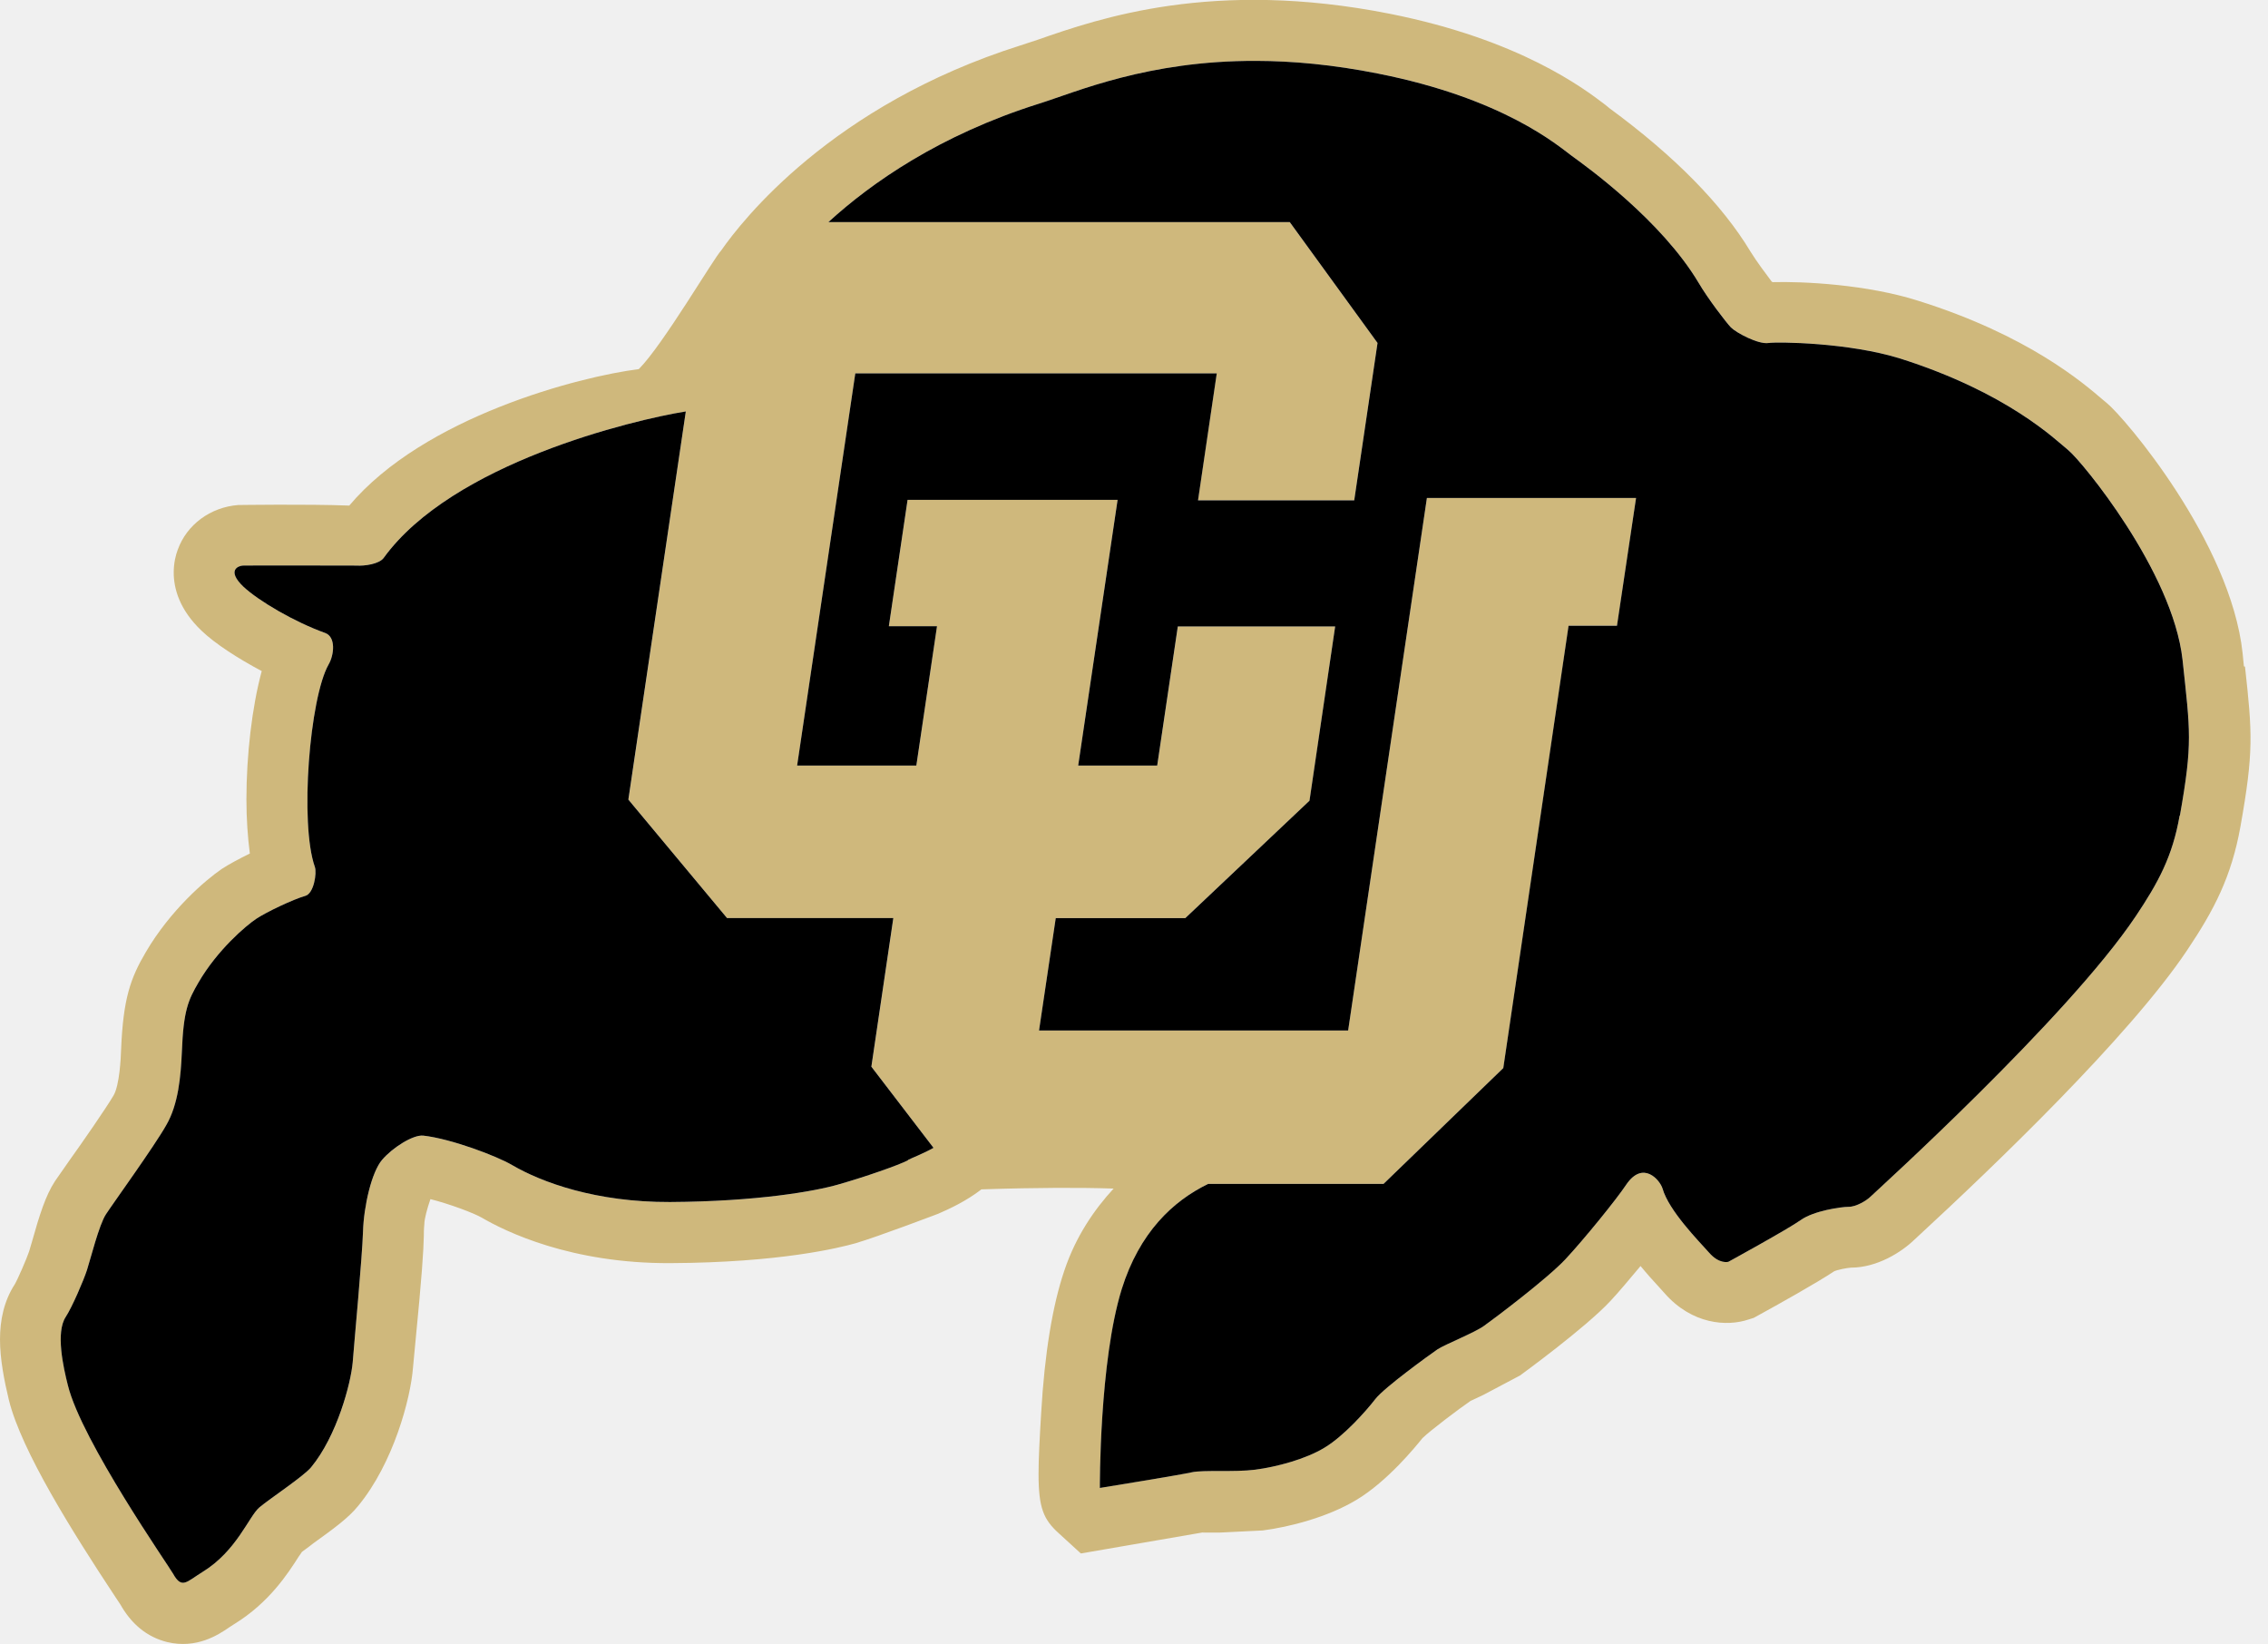
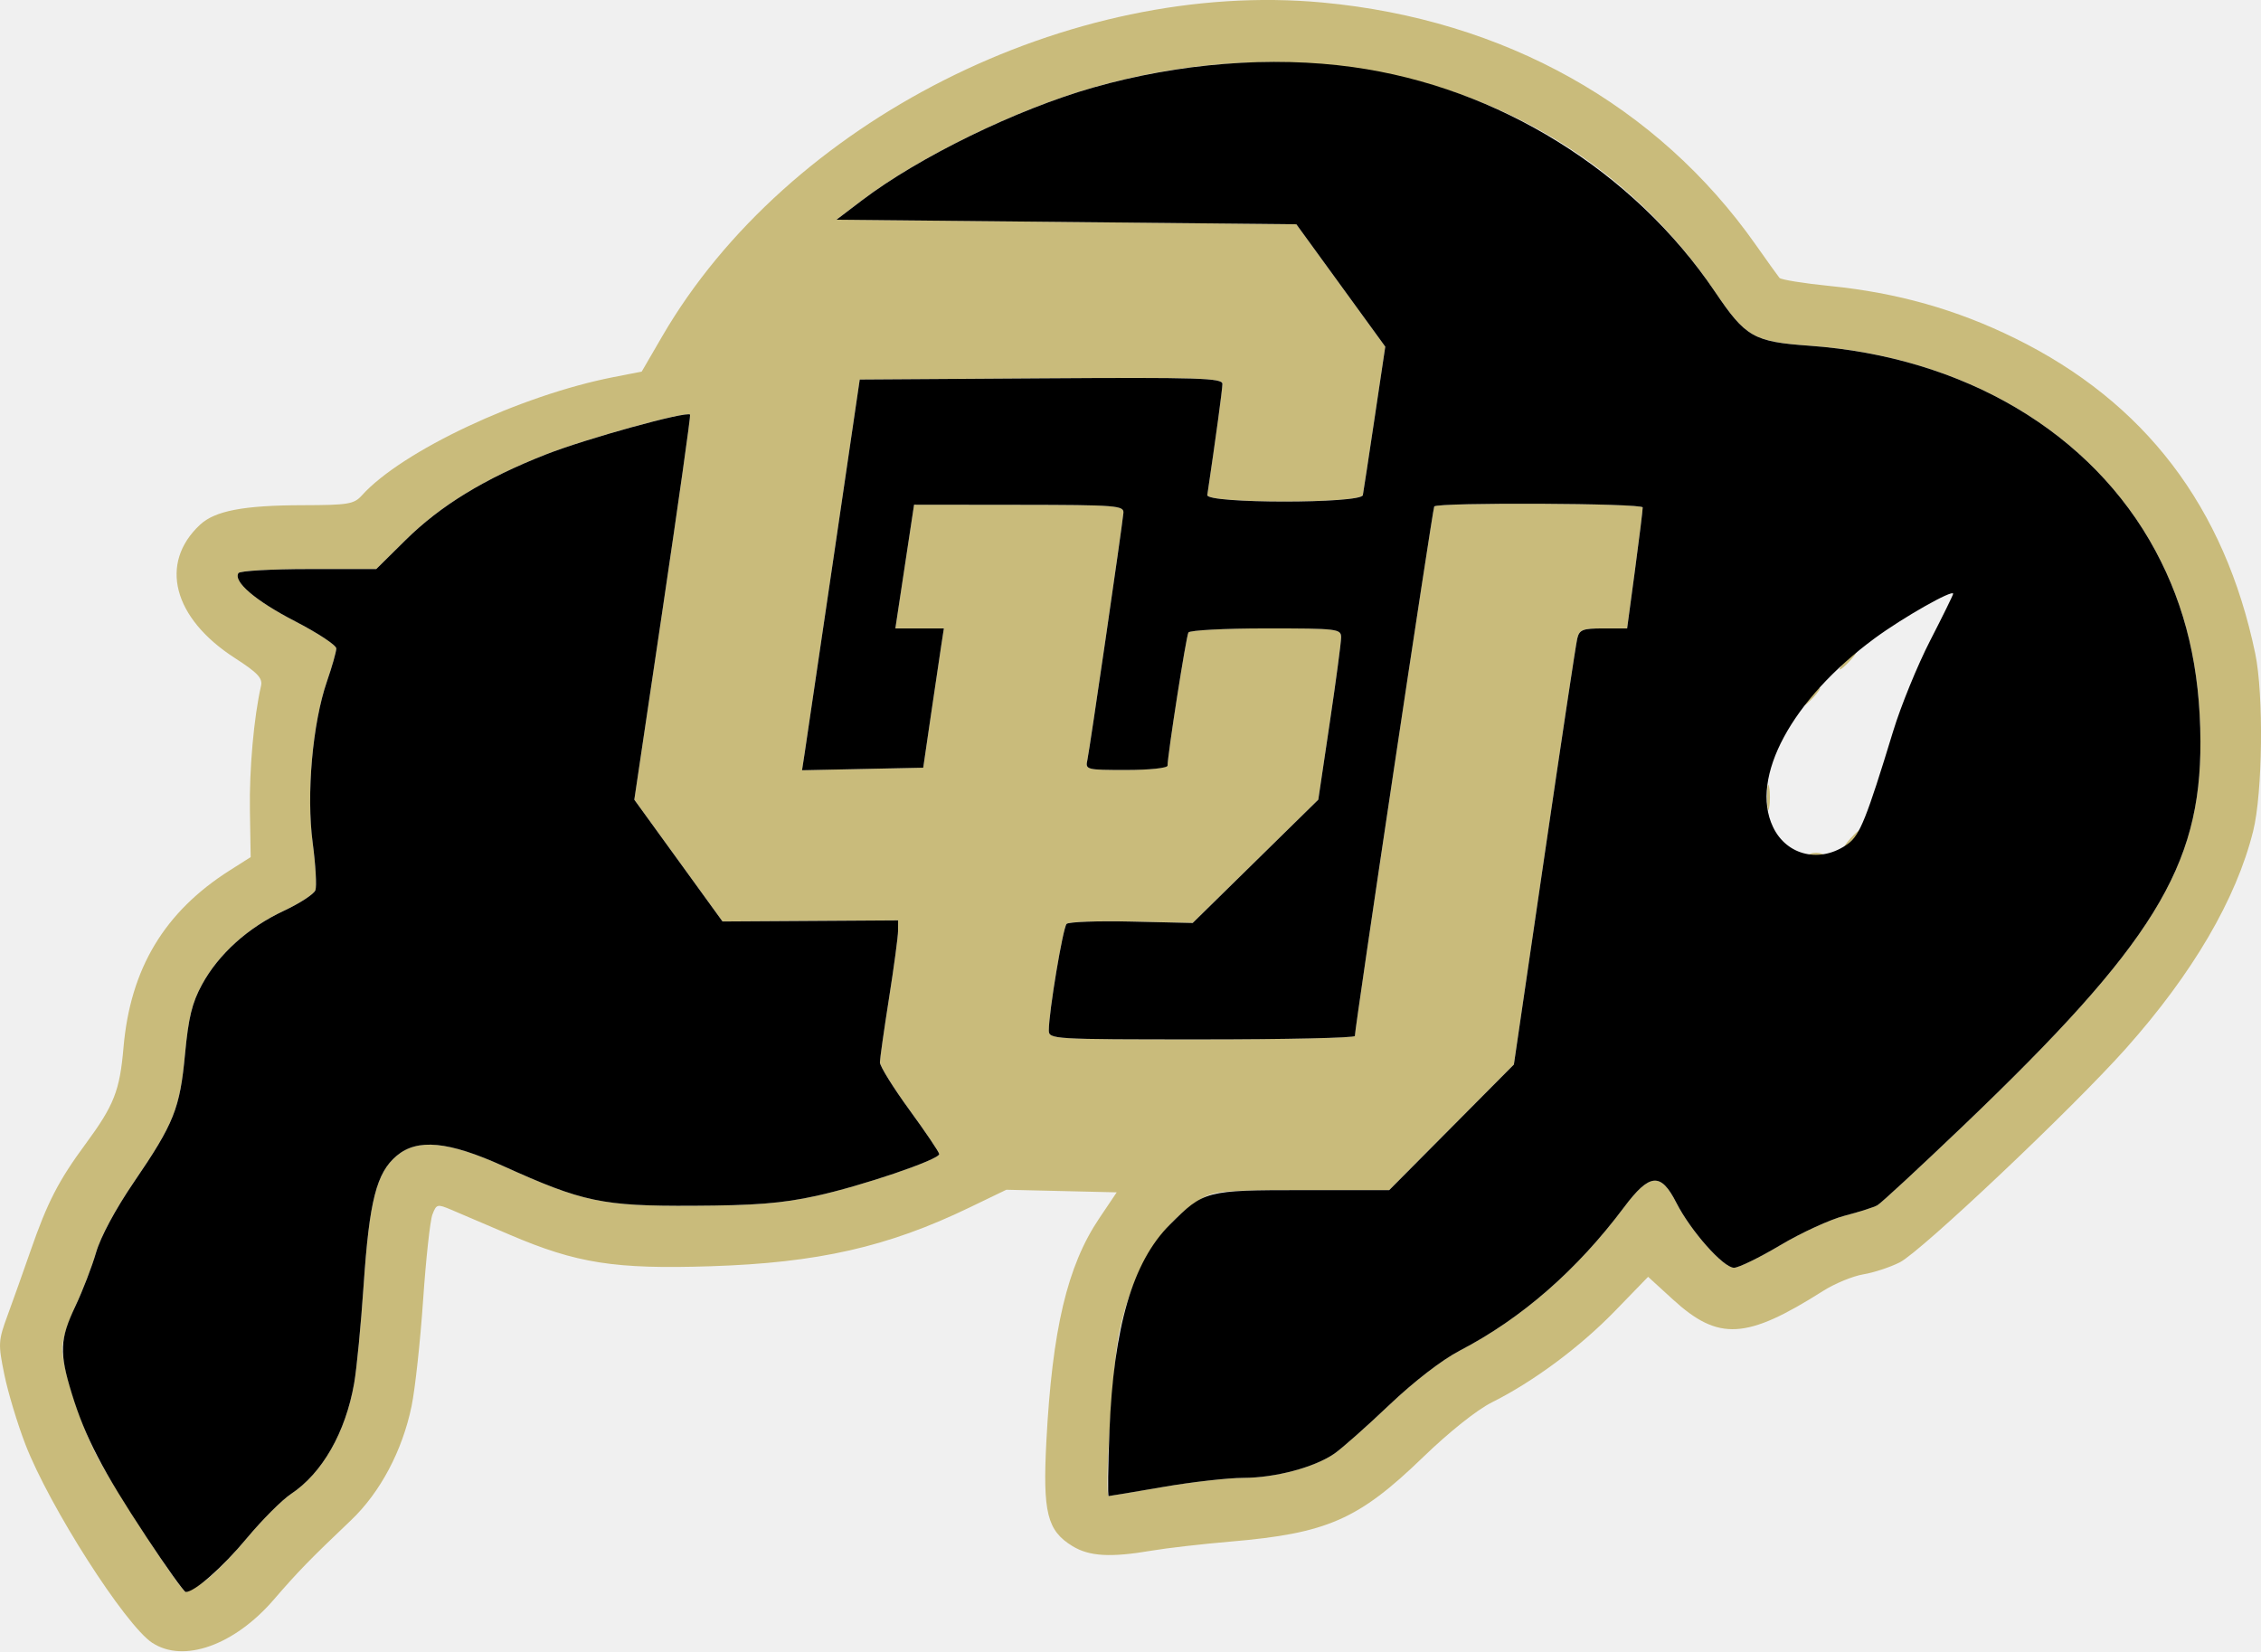
- <svg xmlns="http://www.w3.org/2000/svg" width="69" height="50" viewBox="0 0 69 50" fill="none" version="1.1" id="svg4">
-   <defs id="defs4" />
-   <path d="M68.267 20.27L68.227 19.868C67.865 16.49 64.632 12.693 64.093 12.258L63.996 12.178C63.369 11.639 61.696 10.199 58.374 9.154C56.789 8.647 54.826 8.558 53.933 8.583C53.925 8.583 53.917 8.574 53.901 8.566C53.756 8.373 53.435 7.947 53.258 7.657C52.397 6.226 50.957 4.754 48.962 3.29L48.914 3.25L48.834 3.185C48.19 2.695 46.244 1.206 42.278 0.418C36.913 -0.644 33.446 0.555 31.58 1.206L31.041 1.383C25.298 3.201 22.571 6.716 21.943 7.617C21.726 7.834 20.166 10.497 19.434 11.229C17.632 11.454 12.902 12.677 10.626 15.38C9.331 15.331 7.272 15.363 7.247 15.363C6.403 15.428 5.679 15.959 5.405 16.731C5.349 16.876 5.285 17.125 5.285 17.415C5.285 17.897 5.454 18.541 6.129 19.184C6.548 19.586 7.239 20.029 7.963 20.415C7.666 21.509 7.497 22.973 7.497 24.316C7.497 24.911 7.537 25.466 7.601 25.965C7.272 26.126 6.958 26.295 6.749 26.432C6.242 26.777 5.18 27.695 4.44 28.957C3.966 29.762 3.748 30.381 3.684 31.934C3.676 32.199 3.636 33.003 3.459 33.317C3.234 33.703 2.502 34.757 2.099 35.32L1.673 35.931C1.384 36.374 1.199 36.969 0.973 37.773L0.885 38.071C0.812 38.288 0.547 38.9 0.45 39.068C0.121 39.575 0 40.154 0 40.749C0 41.345 0.129 42.004 0.273 42.6C0.66 44.144 2.204 46.605 3.507 48.576L3.684 48.842L3.644 48.777C3.99 49.405 4.472 49.799 5.084 49.952C5.985 50.169 6.652 49.726 6.966 49.509L7.127 49.405C8.189 48.753 8.76 47.868 9.097 47.337C9.097 47.337 9.146 47.273 9.186 47.209C9.323 47.112 9.54 46.943 9.54 46.943C10.2 46.469 10.61 46.163 10.891 45.817C11.969 44.514 12.492 42.543 12.564 41.61L12.637 40.838C12.83 38.875 12.886 38.047 12.894 37.604C12.894 37.532 12.894 37.387 12.91 37.234C12.91 37.082 12.999 36.752 13.095 36.478C13.674 36.623 14.422 36.905 14.656 37.041C15.372 37.46 17.366 38.441 20.399 38.425C23.729 38.409 25.539 37.958 26.022 37.822C26.713 37.62 28.547 36.921 28.547 36.921C28.901 36.768 29.4 36.535 29.858 36.181C31.596 36.124 32.907 36.124 33.88 36.157C33.293 36.792 32.73 37.612 32.384 38.642C32.022 39.704 31.781 41.168 31.676 42.978C31.628 43.774 31.596 44.377 31.596 44.836C31.596 45.873 31.749 46.227 32.215 46.646L32.883 47.257L36.663 46.605L36.583 46.621H37.122L38.417 46.557C39.221 46.453 40.396 46.155 41.273 45.624C42.222 45.053 43.074 43.999 43.275 43.75C43.501 43.525 44.41 42.841 44.739 42.616C44.78 42.6 45.133 42.431 45.133 42.431L46.244 41.843C46.244 41.843 48.246 40.388 49.003 39.567C49.244 39.31 49.574 38.916 49.911 38.513C50.096 38.739 50.29 38.956 50.491 39.173L50.636 39.334C51.472 40.291 52.542 40.363 53.201 40.138L53.354 40.09L53.499 40.01C54.046 39.712 55.309 39.004 55.8 38.674C55.904 38.626 56.186 38.57 56.314 38.562C57.103 38.562 57.851 38.095 58.253 37.701C58.221 37.733 58.341 37.62 58.341 37.62C60.642 35.497 64.776 31.539 66.538 28.909C67.358 27.686 67.889 26.673 68.163 25.137C68.565 22.876 68.525 22.313 68.3 20.278L68.267 20.27ZM27.622 35.296C27.349 35.441 26.319 35.803 25.499 36.036C24.799 36.237 23.061 36.551 20.383 36.567C18.139 36.575 16.49 35.971 15.581 35.441C15.114 35.167 13.731 34.644 12.878 34.548C12.564 34.516 11.937 34.918 11.623 35.288C11.309 35.658 11.068 36.679 11.044 37.468C11.02 38.256 10.779 40.814 10.73 41.449C10.674 42.085 10.256 43.678 9.467 44.635C9.242 44.908 8.205 45.592 7.891 45.857C7.577 46.123 7.199 47.184 6.162 47.82C5.679 48.118 5.534 48.351 5.269 47.876C5.156 47.667 2.486 43.838 2.067 42.141C1.931 41.602 1.689 40.532 2.003 40.058C2.196 39.76 2.542 38.956 2.646 38.634C2.751 38.312 3.016 37.251 3.226 36.937C3.435 36.615 4.698 34.87 5.06 34.226C5.43 33.591 5.502 32.738 5.534 31.998C5.582 30.735 5.727 30.421 6.041 29.882C6.612 28.901 7.481 28.161 7.794 27.952C8.108 27.743 8.921 27.357 9.291 27.252C9.548 27.18 9.644 26.56 9.58 26.375C9.114 25.056 9.419 21.227 9.998 20.214C10.167 19.924 10.224 19.377 9.894 19.257C8.953 18.919 7.875 18.283 7.408 17.849C6.885 17.35 7.247 17.213 7.384 17.205C7.521 17.197 10.626 17.205 10.843 17.205C11.092 17.221 11.535 17.157 11.671 16.972C13.763 14.085 19.265 12.773 20.866 12.516L19.12 24.324L22.12 27.928H27.18L26.512 32.448L28.402 34.918C28.073 35.103 27.727 35.231 27.622 35.288V35.296ZM66.313 24.807C66.096 26.054 65.661 26.85 64.978 27.872C62.894 30.976 57.03 36.277 56.91 36.398C56.789 36.519 56.475 36.712 56.242 36.712C56.009 36.712 55.18 36.832 54.786 37.114C54.392 37.395 52.582 38.385 52.582 38.385C52.582 38.385 52.309 38.465 51.995 38.103C51.681 37.749 50.772 36.832 50.579 36.157C50.507 35.907 49.992 35.28 49.477 36.036C49.179 36.486 48.182 37.709 47.627 38.304C47.072 38.9 45.423 40.138 45.15 40.331C44.876 40.532 43.967 40.894 43.734 41.047C43.501 41.208 42.117 42.205 41.844 42.559C41.57 42.913 40.895 43.678 40.307 44.031C39.72 44.393 38.811 44.627 38.184 44.707C37.556 44.788 36.607 44.707 36.253 44.788C35.899 44.868 33.462 45.262 33.462 45.262C33.462 45.262 33.446 41.417 34.13 39.213C34.669 37.492 35.682 36.535 36.76 36.012H42.093L45.737 32.489L47.724 19.031H49.196L49.775 15.146H43.412L41.015 31.346H31.612L32.119 27.928H36.06L39.841 24.356L40.621 19.055H35.835L35.208 23.287H32.802L34.001 15.203H27.614L27.043 19.047H28.507L27.88 23.287H24.252L26.022 11.358H37.017L36.446 15.219H41.2L41.908 10.433L39.237 6.757H25.201C26.512 5.558 28.596 4.102 31.612 3.153C33.172 2.662 36.446 1.15 41.924 2.236C45.745 2.992 47.394 4.424 47.828 4.746C48.263 5.059 50.547 6.7 51.681 8.607C51.955 9.073 52.51 9.797 52.663 9.958C52.823 10.119 53.491 10.481 53.805 10.433C54.078 10.392 56.25 10.416 57.819 10.907C61.084 11.945 62.54 13.377 62.934 13.698C63.328 14.02 66.104 17.374 66.401 20.069C66.635 22.257 66.715 22.579 66.321 24.807H66.313Z" fill="#CFB87C" id="path1" />
-   <path d="M56.314 25.072C56.636 24.573 56.949 22.949 56.949 22.949C57.118 22.152 57.714 20.463 59.025 18.187C59.121 18.018 59.105 17.962 59.057 17.945C58.984 17.929 58.848 17.994 58.791 18.026C58.775 18.026 58.767 18.034 58.767 18.034C57.408 18.742 53.491 20.881 53.41 24.34C53.41 24.34 53.483 25.941 55.083 25.869C55.083 25.869 55.791 25.869 56.314 25.072Z" fill="white" id="path4" />
-   <path d="m 20.865,12.516 c -1.601,0.257 -7.102,1.569 -9.193,4.457 -0.137,0.185 -0.579,0.249 -0.828,0.232 -0.217,0 -3.322,-0.008 -3.459,0 -0.137,0.008 -0.499,0.146 0.023,0.645 0.467,0.434 1.545,1.068 2.486,1.406 0.33,0.121 0.272,0.667 0.104,0.957 -0.579,1.014 -0.885,4.843 -0.418,6.162 0.064,0.185 -0.032,0.805 -0.289,0.877 -0.37,0.105 -1.182,0.49 -1.496,0.699 -0.314,0.209 -1.183,0.95 -1.754,1.932 -0.314,0.539 -0.46,0.852 -0.508,2.115 -0.032,0.74 -0.105,1.593 -0.475,2.229 -0.362,0.643 -1.625,2.389 -1.834,2.711 -0.209,0.314 -0.474,1.376 -0.578,1.697 -0.105,0.322 -0.451,1.126 -0.645,1.424 -0.314,0.474 -0.072,1.543 0.064,2.082 0.418,1.697 3.091,5.527 3.203,5.736 0.265,0.475 0.41,0.241 0.893,-0.057 1.038,-0.635 1.415,-1.697 1.729,-1.963 0.314,-0.265 1.351,-0.949 1.576,-1.223 0.788,-0.957 1.207,-2.55 1.264,-3.186 0.048,-0.635 0.29,-3.194 0.314,-3.982 0.024,-0.788 0.264,-1.81 0.578,-2.18 0.314,-0.37 0.942,-0.772 1.256,-0.74 0.853,0.097 2.235,0.621 2.701,0.895 0.909,0.531 2.559,1.133 4.803,1.125 2.679,-0.016 4.415,-0.33 5.115,-0.531 0.821,-0.233 1.851,-0.594 2.125,-0.738 v -0.01 c 0.104,-0.056 0.449,-0.184 0.779,-0.369 l -1.891,-2.469 0.668,-4.521 h -5.059 l -3.002,-3.604 z" style="fill:#000000" id="path7" />
-   <path d="m 38.221,1.852 c -3.305,-0.01 -5.439,0.933 -6.609,1.301 -3.016,0.949 -5.099,2.405 -6.41,3.604 h 14.037 l 2.67,3.676 -0.709,4.787 h -4.752 l 0.57,-3.861 H 26.021 l -1.77,11.93 h 3.627 l 0.629,-4.24 h -1.465 l 0.57,-3.844 h 6.389 l -1.199,8.084 h 2.404 l 0.627,-4.232 h 4.787 l -0.781,5.301 -3.779,3.572 h -3.941 l -0.508,3.418 h 9.404 l 2.396,-16.199 h 6.363 l -0.58,3.885 h -1.473 l -1.986,13.457 -3.643,3.523 h -5.334 c -1.078,0.523 -2.092,1.48 -2.631,3.201 -0.684,2.204 -0.666,6.049 -0.666,6.049 0,0 2.437,-0.394 2.791,-0.475 0.354,-0.08 1.302,3.22e-4 1.93,-0.08 0.627,-0.081 1.536,-0.314 2.123,-0.676 0.587,-0.354 1.264,-1.119 1.537,-1.473 0.274,-0.354 1.657,-1.351 1.891,-1.512 0.233,-0.153 1.143,-0.514 1.416,-0.715 0.274,-0.193 1.922,-1.432 2.477,-2.027 0.555,-0.595 1.552,-1.819 1.85,-2.27 0.515,-0.756 1.031,-0.128 1.104,0.121 0.193,0.676 1.1,1.593 1.414,1.947 0.314,0.362 0.588,0.281 0.588,0.281 0,0 1.809,-0.99 2.203,-1.271 0.394,-0.281 1.224,-0.402 1.457,-0.402 0.233,10e-7 0.547,-0.192 0.668,-0.312 0.121,-0.121 5.983,-5.422 8.066,-8.527 0.684,-1.022 1.119,-1.818 1.336,-3.064 h 0.008 c 0.394,-2.228 0.313,-2.55 0.08,-4.738 -0.298,-2.695 -3.073,-6.047 -3.467,-6.369 -0.394,-0.322 -1.849,-1.755 -5.115,-2.793 -1.569,-0.491 -3.74,-0.515 -4.014,-0.475 -0.314,0.048 -0.982,-0.312 -1.143,-0.473 -0.153,-0.161 -0.707,-0.885 -0.98,-1.352 -1.134,-1.906 -3.419,-3.548 -3.854,-3.861 -0.434,-0.322 -2.083,-1.754 -5.904,-2.51 C 40.554,1.965 39.322,1.855 38.221,1.852 Z" style="fill:#000000" id="path6" />
+ <svg xmlns="http://www.w3.org/2000/svg" width="130.974mm" height="95.676mm" viewBox="0 0 130.974 95.676" version="1.1" id="svg1" xml:space="preserve">
+   <defs id="defs1" />
+   <g id="layer1" transform="translate(-8.566272,-150.651)">
+     <path style="fill:#c9bb7b;fill-opacity:1" d="m 17.389,245.839 c -1.577,-1.04 -5.96,-7.897 -7.351,-11.5 -0.46,-1.192 -1.009,-3.012 -1.22,-4.045 -0.365,-1.787 -0.356,-1.954 0.19,-3.44 0.315,-0.859 0.912,-2.536 1.326,-3.728 0.978,-2.817 1.621,-4.066 3.192,-6.199 1.646,-2.235 1.978,-3.078 2.194,-5.579 0.396,-4.58 2.368,-7.866 6.167,-10.275 l 1.2,-0.761 -0.044,-2.724 c -0.039,-2.373 0.231,-5.389 0.643,-7.193 0.103,-0.451 -0.19,-0.763 -1.526,-1.625 -3.569,-2.305 -4.397,-5.484 -2.009,-7.714 0.868,-0.81 2.526,-1.127 5.937,-1.134 2.651,-0.006 2.984,-0.061 3.44,-0.567 2.31,-2.569 9.178,-5.799 14.575,-6.854 l 1.636,-0.32 1.188,-2.045 c 7.23,-12.443 23.594,-20.712 38.27,-19.337 10.519,0.985 19.392,5.952 25.076,14.035 0.665,0.946 1.283,1.808 1.372,1.915 0.09,0.108 1.408,0.321 2.931,0.473 3.891,0.391 7.32,1.359 10.705,3.024 7.531,3.704 12.152,9.766 13.925,18.268 0.496,2.377 0.43,8.085 -0.12,10.29 -0.982,3.945 -3.503,8.251 -7.376,12.601 -3.07,3.448 -11.854,11.757 -13.093,12.385 -0.556,0.282 -1.507,0.595 -2.114,0.696 -0.607,0.101 -1.654,0.532 -2.326,0.959 -4.447,2.82 -6.06,2.913 -8.699,0.501 l -1.441,-1.317 -1.919,1.979 c -2.027,2.09 -4.717,4.088 -7.133,5.297 -0.872,0.436 -2.474,1.714 -3.997,3.186 -3.729,3.606 -5.548,4.403 -11.145,4.879 -1.64,0.14 -3.697,0.376 -4.57,0.525 -2.372,0.405 -3.601,0.335 -4.58,-0.262 -1.468,-0.895 -1.73,-1.947 -1.513,-6.079 0.339,-6.477 1.213,-10.165 3.059,-12.909 l 1.016,-1.511 -3.197,-0.075 -3.197,-0.075 -2.143,1.034 c -4.723,2.28 -8.779,3.2 -14.991,3.399 -5.546,0.178 -7.758,-0.169 -11.627,-1.824 -1.382,-0.592 -2.903,-1.241 -3.378,-1.443 -0.825,-0.35 -0.875,-0.338 -1.108,0.275 -0.134,0.353 -0.377,2.588 -0.539,4.966 -0.162,2.379 -0.462,5.132 -0.665,6.119 -0.534,2.594 -1.817,5.012 -3.514,6.626 -2.387,2.271 -3.037,2.939 -4.483,4.611 -2.277,2.634 -5.221,3.677 -7.024,2.488 z m 2.991,-3.547 c 0.483,-0.327 1.602,-1.464 2.487,-2.526 0.884,-1.062 2.031,-2.212 2.55,-2.555 1.816,-1.204 3.166,-3.569 3.665,-6.419 0.147,-0.842 0.393,-3.391 0.547,-5.665 0.332,-4.912 0.744,-6.529 1.916,-7.515 1.204,-1.013 3.001,-0.84 6.175,0.597 4.611,2.087 5.742,2.324 10.965,2.3 3.631,-0.017 5.173,-0.14 7.144,-0.568 2.639,-0.574 7.144,-2.104 7.144,-2.427 0,-0.104 -0.774,-1.251 -1.72,-2.55 -0.946,-1.298 -1.718,-2.542 -1.716,-2.763 0.002,-0.221 0.238,-1.89 0.526,-3.709 0.287,-1.819 0.524,-3.58 0.526,-3.913 l 0.003,-0.605 -5.086,0.032 -5.086,0.032 -2.555,-3.528 -2.555,-3.528 1.652,-11.113 c 0.908,-6.112 1.62,-11.151 1.58,-11.198 -0.185,-0.221 -6.018,1.391 -8.357,2.309 -3.525,1.384 -6.103,2.959 -8.136,4.97 l -1.687,1.669 h -3.92 c -2.156,0 -3.985,0.105 -4.064,0.233 -0.309,0.499 1.003,1.615 3.285,2.793 1.311,0.677 2.384,1.386 2.384,1.574 0,0.189 -0.243,1.046 -0.54,1.906 -0.837,2.425 -1.202,6.547 -0.827,9.358 0.171,1.287 0.241,2.524 0.155,2.748 -0.086,0.224 -0.912,0.761 -1.835,1.193 -2.07,0.969 -3.771,2.503 -4.732,4.269 -0.576,1.058 -0.784,1.91 -0.983,4.028 -0.298,3.165 -0.636,4.013 -2.964,7.422 -1.055,1.545 -1.924,3.16 -2.187,4.066 -0.24,0.826 -0.78,2.228 -1.199,3.114 -0.42,0.887 -0.763,1.987 -0.763,2.444 -2.82e-4,1.121 0.941,4.103 1.91,6.047 0.891,1.789 4.972,8.07 5.244,8.07 0.097,0 0.572,-0.268 1.056,-0.595 z m 55.556,-5.49 c 1.673,-0.289 3.765,-0.526 4.648,-0.527 1.844,-0.002 4.121,-0.607 5.274,-1.402 0.437,-0.301 1.866,-1.568 3.177,-2.815 1.446,-1.376 3.059,-2.619 4.101,-3.162 3.577,-1.863 6.771,-4.652 9.505,-8.3 1.484,-1.98 2.129,-2.036 3.029,-0.265 0.831,1.637 2.722,3.77 3.342,3.77 0.268,0 1.478,-0.591 2.689,-1.312 1.212,-0.722 2.886,-1.489 3.72,-1.704 0.834,-0.215 1.688,-0.488 1.898,-0.606 0.209,-0.118 2.435,-2.179 4.946,-4.58 11.025,-10.543 13.791,-15.021 13.766,-22.286 -0.015,-4.239 -0.852,-7.793 -2.605,-11.051 -3.686,-6.854 -11.09,-11.242 -20.051,-11.883 -3.231,-0.231 -3.686,-0.492 -5.463,-3.124 -7.634,-11.314 -21.665,-15.924 -36.018,-11.835 -4.445,1.266 -10.089,4.021 -13.409,6.545 l -1.466,1.114 13.321,0.132 13.321,0.132 2.575,3.545 2.575,3.545 -0.617,4.128 c -0.339,2.27 -0.646,4.284 -0.682,4.474 -0.095,0.502 -9.085,0.497 -9.011,-0.005 0.491,-3.304 0.875,-6.128 0.875,-6.438 0,-0.341 -1.372,-0.383 -10.504,-0.323 l -10.504,0.069 -1.517,10.319 c -0.835,5.675 -1.587,10.769 -1.672,11.319 l -0.154,1 3.51,-0.074 3.51,-0.074 0.445,-3.043 c 0.245,-1.673 0.514,-3.489 0.598,-4.035 l 0.153,-0.992 h -1.405 -1.405 l 0.542,-3.584 0.542,-3.584 6.085,0.007 c 5.659,0.006 6.082,0.039 6.041,0.475 -0.083,0.872 -1.953,13.693 -2.084,14.293 -0.128,0.583 -0.081,0.595 2.256,0.595 1.322,0 2.386,-0.112 2.386,-0.25 0,-0.621 1.078,-7.505 1.208,-7.716 0.08,-0.13 2.103,-0.236 4.496,-0.236 4.148,0 4.35,0.024 4.35,0.52 0,0.286 -0.298,2.518 -0.661,4.961 l -0.661,4.441 -3.638,3.572 -3.638,3.572 -3.543,-0.081 c -1.949,-0.045 -3.641,0.016 -3.761,0.136 -0.212,0.212 -1.03,5.106 -1.03,6.161 0,0.521 0.167,0.531 8.864,0.531 4.875,0 8.864,-0.089 8.864,-0.198 0.002,-0.493 4.513,-30.598 4.598,-30.683 0.244,-0.244 12.07,-0.188 12.076,0.057 0.003,0.146 -0.198,1.783 -0.448,3.638 l -0.454,3.373 h -1.375 c -1.208,0 -1.392,0.072 -1.516,0.595 -0.077,0.327 -0.935,6.013 -1.905,12.634 l -1.764,12.039 -3.611,3.638 -3.611,3.638 -5.031,9.9e-4 c -4.482,8.8e-4 -5.121,0.056 -5.858,0.506 -2.332,1.422 -3.963,4.07 -4.741,7.696 -0.38,1.77 -0.886,9.528 -0.622,9.523 0.058,-9.7e-4 1.474,-0.238 3.148,-0.527 z m 37.505,-36.688 c 0.182,-0.073 0.48,-0.073 0.661,0 0.182,0.073 0.033,0.133 -0.331,0.133 -0.364,0 -0.513,-0.06 -0.331,-0.133 z m 2.315,-0.883 c 0.263,-0.291 0.538,-0.529 0.611,-0.529 0.073,0 -0.083,0.238 -0.347,0.529 -0.263,0.291 -0.538,0.529 -0.611,0.529 -0.073,0 0.083,-0.238 0.347,-0.529 z m -4.823,-2.381 c 0,-0.655 0.052,-0.923 0.115,-0.595 0.063,0.327 0.063,0.863 0,1.191 -0.063,0.327 -0.115,0.059 -0.115,-0.595 z m 2.441,-5.821 c 0.263,-0.291 0.538,-0.529 0.611,-0.529 0.073,0 -0.083,0.238 -0.347,0.529 -0.263,0.291 -0.538,0.529 -0.611,0.529 -0.073,0 0.083,-0.238 0.347,-0.529 z m 2.117,-2.117 c 0.263,-0.291 0.538,-0.529 0.611,-0.529 0.073,0 -0.083,0.238 -0.347,0.529 -0.263,0.291 -0.538,0.529 -0.611,0.529 -0.073,0 0.083,-0.238 0.347,-0.529 z" id="path2" />
+     <path style="fill:#000000;fill-opacity:1" d="m 17.01,239.646 c -2.497,-3.784 -3.507,-5.728 -4.279,-8.23 -0.738,-2.392 -0.707,-3.165 0.204,-5.09 0.42,-0.887 0.959,-2.288 1.199,-3.114 0.263,-0.905 1.132,-2.52 2.187,-4.066 2.327,-3.409 2.666,-4.256 2.964,-7.422 0.199,-2.119 0.407,-2.97 0.983,-4.028 0.961,-1.765 2.662,-3.3 4.732,-4.269 0.923,-0.432 1.749,-0.969 1.835,-1.193 0.086,-0.224 0.016,-1.461 -0.155,-2.748 -0.374,-2.812 -0.01,-6.934 0.827,-9.358 0.297,-0.86 0.54,-1.717 0.54,-1.906 0,-0.189 -1.073,-0.897 -2.384,-1.574 -2.282,-1.178 -3.594,-2.294 -3.285,-2.793 0.079,-0.128 1.908,-0.233 4.064,-0.233 h 3.92 l 1.687,-1.669 c 2.033,-2.012 4.61,-3.586 8.136,-4.97 2.338,-0.918 8.172,-2.53 8.357,-2.309 0.039,0.047 -0.672,5.086 -1.58,11.198 l -1.652,11.113 2.555,3.528 2.555,3.528 5.086,-0.032 5.086,-0.032 -0.003,0.605 c -0.002,0.333 -0.238,2.094 -0.526,3.913 -0.287,1.819 -0.524,3.488 -0.526,3.709 -0.002,0.221 0.77,1.464 1.716,2.763 0.946,1.298 1.72,2.446 1.72,2.55 0,0.323 -4.505,1.853 -7.144,2.427 -1.971,0.429 -3.513,0.551 -7.144,0.568 -5.223,0.024 -6.354,-0.213 -10.965,-2.3 -3.175,-1.437 -4.971,-1.61 -6.175,-0.597 -1.171,0.985 -1.584,2.603 -1.916,7.515 -0.154,2.274 -0.4,4.824 -0.547,5.665 -0.498,2.851 -1.848,5.215 -3.665,6.419 -0.518,0.343 -1.665,1.493 -2.55,2.555 -1.42,1.706 -3.027,3.121 -3.542,3.121 -0.097,0 -1.139,-1.459 -2.315,-3.241 z m 55.824,-6.085 c 0.242,-6.039 1.341,-9.797 3.497,-11.953 1.977,-1.977 2.07,-2.001 7.678,-2.002 l 5.031,-9.9e-4 3.611,-3.638 3.611,-3.638 1.764,-12.039 c 0.97,-6.621 1.827,-12.306 1.905,-12.634 0.124,-0.523 0.308,-0.595 1.516,-0.595 h 1.375 l 0.454,-3.373 c 0.25,-1.855 0.451,-3.493 0.448,-3.638 -0.006,-0.245 -11.832,-0.301 -12.076,-0.057 -0.085,0.085 -4.597,30.189 -4.598,30.683 -3.64e-4,0.109 -3.989,0.198 -8.864,0.198 -8.697,0 -8.864,-0.01 -8.864,-0.531 0,-1.056 0.818,-5.949 1.03,-6.161 0.119,-0.119 1.812,-0.181 3.761,-0.136 l 3.543,0.081 3.638,-3.572 3.638,-3.572 0.661,-4.441 c 0.364,-2.442 0.661,-4.675 0.661,-4.961 0,-0.496 -0.202,-0.52 -4.35,-0.52 -2.393,0 -4.416,0.106 -4.496,0.236 -0.13,0.211 -1.208,7.096 -1.208,7.716 0,0.139 -1.064,0.25 -2.386,0.25 -2.337,0 -2.384,-0.012 -2.256,-0.595 0.131,-0.6 2.001,-13.421 2.084,-14.293 0.042,-0.435 -0.381,-0.469 -6.041,-0.475 l -6.085,-0.007 -0.542,3.584 -0.542,3.584 h 1.405 1.405 l -0.153,0.992 c -0.084,0.546 -0.353,2.361 -0.598,4.035 l -0.445,3.043 -3.51,0.074 -3.51,0.074 0.154,-1 c 0.085,-0.55 0.837,-5.643 1.672,-11.319 l 1.517,-10.319 10.504,-0.069 c 9.132,-0.06 10.504,-0.018 10.504,0.323 0,0.31 -0.384,3.133 -0.875,6.438 -0.075,0.502 8.916,0.506 9.011,0.005 0.036,-0.19 0.343,-2.203 0.682,-4.474 l 0.617,-4.128 -2.575,-3.545 -2.575,-3.545 -13.321,-0.132 -13.321,-0.132 1.466,-1.114 c 3.32,-2.524 8.963,-5.278 13.409,-6.545 4.984,-1.42 10.326,-1.841 15.04,-1.185 8.439,1.174 16.26,6.028 20.978,13.02 1.776,2.633 2.232,2.893 5.463,3.124 8.961,0.641 16.365,5.028 20.051,11.883 1.753,3.259 2.59,6.812 2.605,11.051 0.025,7.266 -2.741,11.743 -13.766,22.286 -2.511,2.401 -4.737,4.462 -4.946,4.58 -0.209,0.118 -1.063,0.39 -1.898,0.606 -0.834,0.215 -2.508,0.982 -3.72,1.704 -1.212,0.722 -2.422,1.312 -2.689,1.312 -0.619,0 -2.51,-2.134 -3.342,-3.77 -0.9,-1.772 -1.545,-1.716 -3.029,0.265 -2.733,3.648 -5.928,6.437 -9.505,8.3 -1.042,0.543 -2.655,1.786 -4.101,3.162 -1.311,1.247 -2.741,2.514 -3.177,2.815 -1.153,0.795 -3.429,1.4 -5.274,1.402 -0.883,9.7e-4 -2.975,0.238 -4.648,0.527 -1.673,0.289 -3.09,0.526 -3.148,0.527 -0.058,9.6e-4 -0.037,-1.695 0.046,-3.769 z m 42.789,-34.026 c 0.679,-0.497 1.072,-1.479 2.61,-6.522 0.444,-1.456 1.407,-3.815 2.141,-5.243 0.734,-1.428 1.334,-2.65 1.334,-2.716 0,-0.277 -2.914,1.377 -4.547,2.58 -4.804,3.54 -7.246,8.07 -5.891,10.927 0.801,1.687 2.774,2.129 4.352,0.975 z" id="path1" />
+   </g>
</svg>
